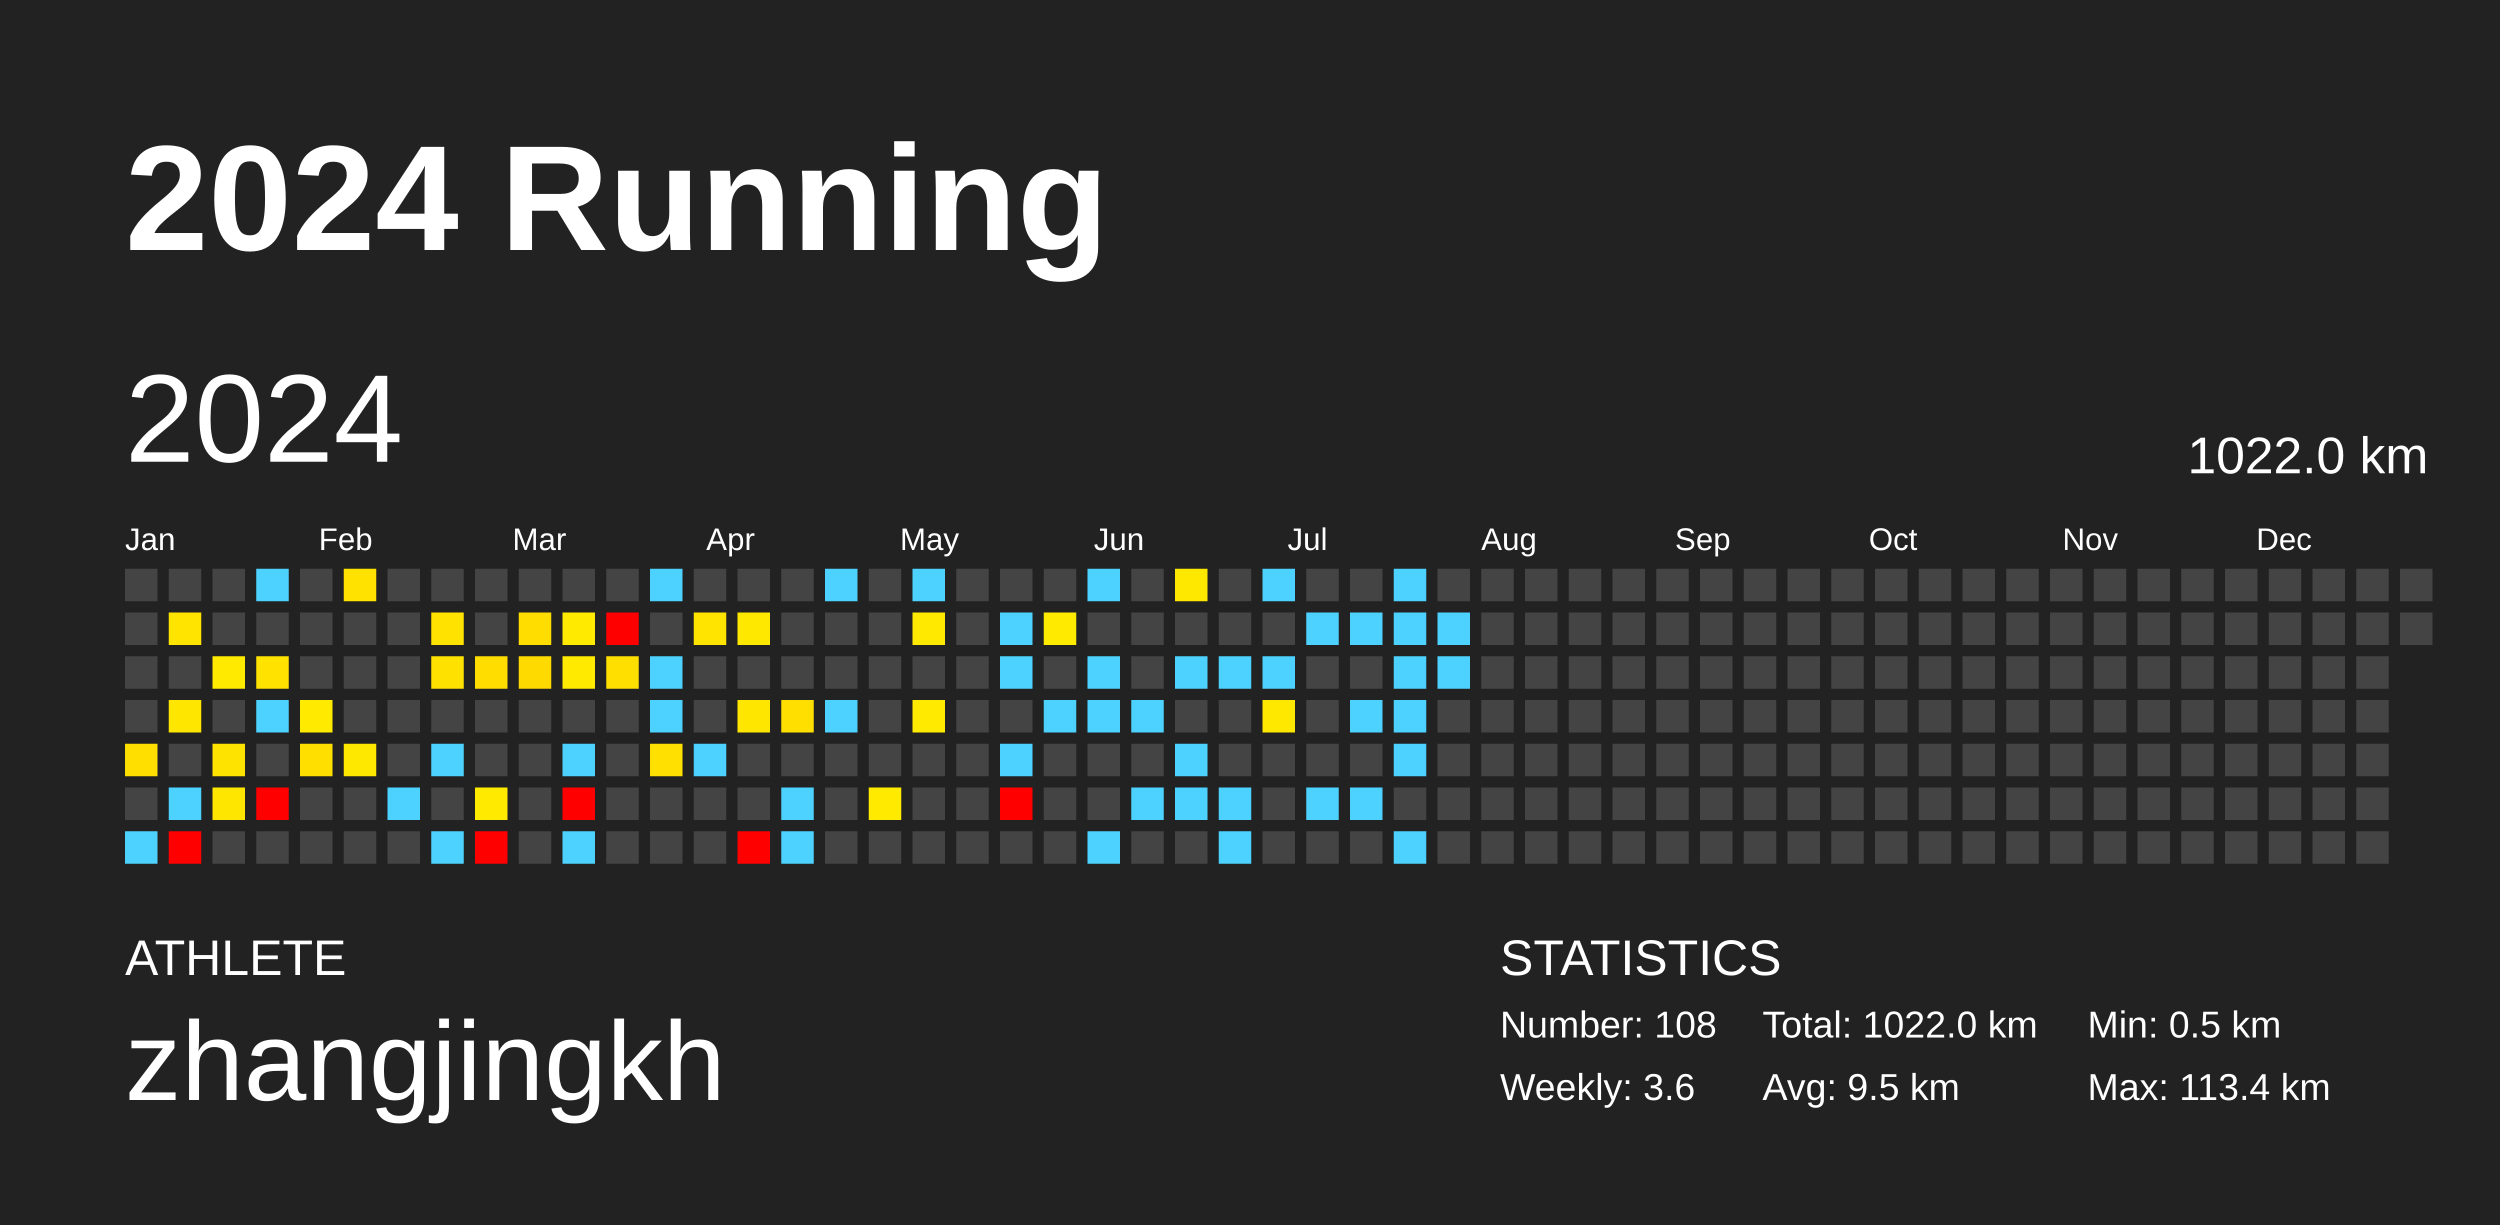
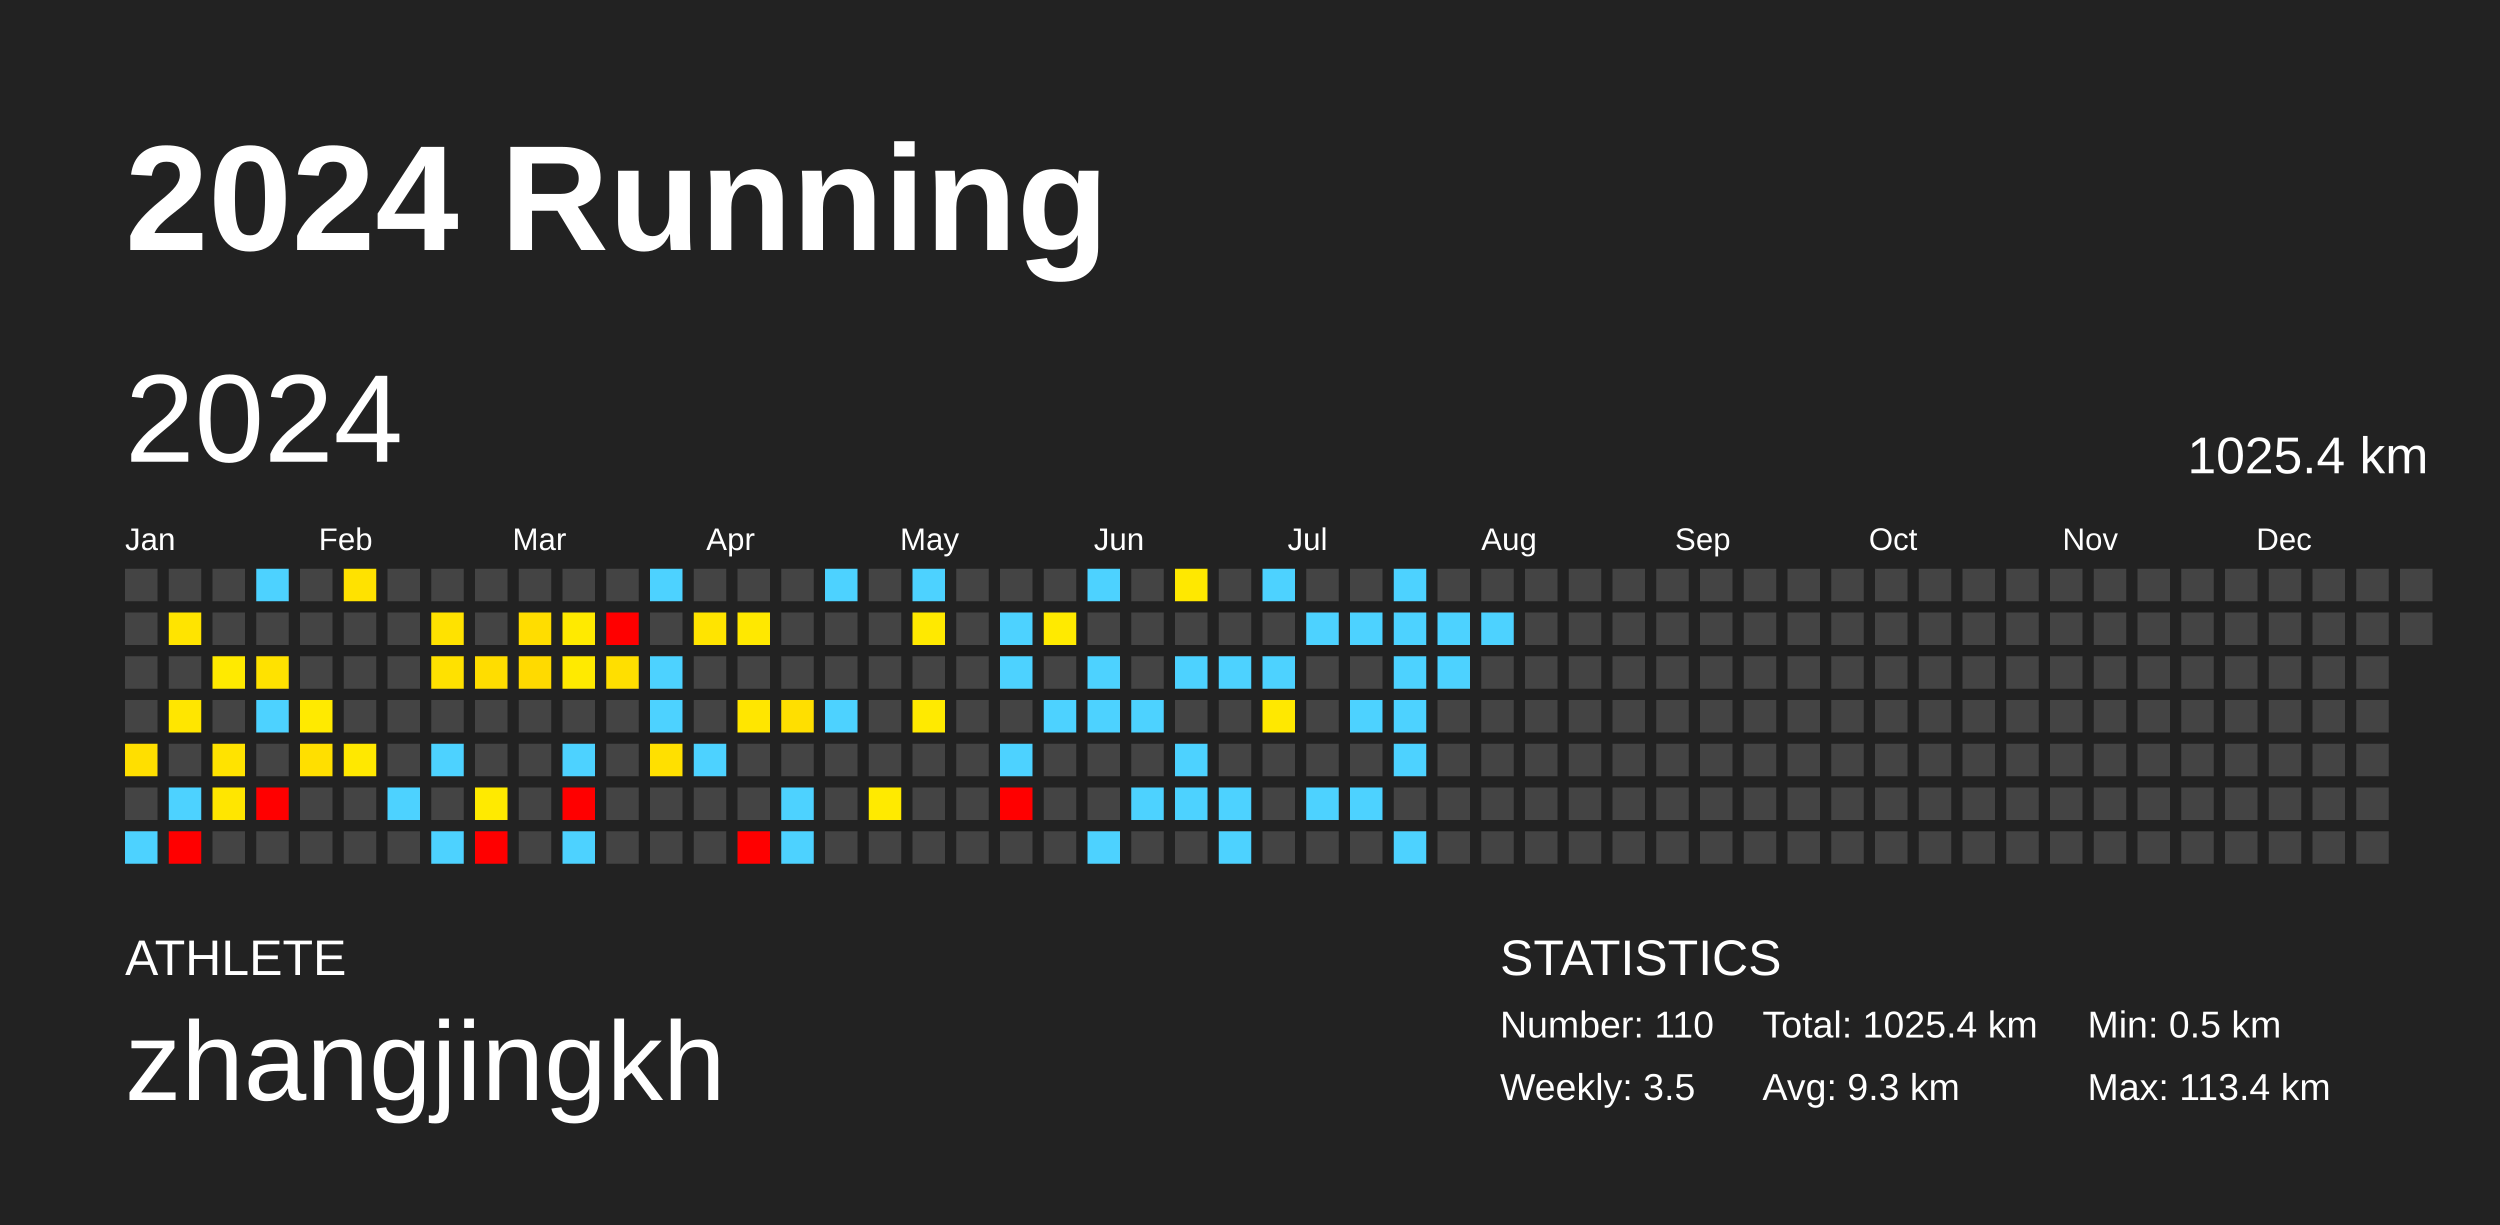
<svg xmlns="http://www.w3.org/2000/svg" baseProfile="full" height="98mm" version="1.1" viewBox="0,0,200,98" width="200mm">
  <defs />
  <rect fill="#222222" height="98" width="200" x="0" y="0" />
  <text fill="#FFFFFF" style="font-size:12px; font-family:Arial; font-weight:bold;" x="10" y="20">2024 Running</text>
  <text fill="#FFFFFF" style="font-size:4px; font-family:Arial" x="10" y="78">ATHLETE</text>
  <text fill="#FFFFFF" style="font-size:9px; font-family:Arial" x="10" y="88">zhangjingkh</text>
  <text fill="#FFFFFF" style="font-size:4px; font-family:Arial" x="120" y="78">STATISTICS</text>
-   <text fill="#FFFFFF" style="font-size:3px; font-family:Arial" x="120" y="83">Number: 108</text>
-   <text fill="#FFFFFF" style="font-size:3px; font-family:Arial" x="120" y="88">Weekly: 3.6</text>
-   <text fill="#FFFFFF" style="font-size:3px; font-family:Arial" x="141" y="83">Total: 1022.0 km</text>
-   <text fill="#FFFFFF" style="font-size:3px; font-family:Arial" x="141" y="88">Avg: 9.5 km</text>
+   <text fill="#FFFFFF" style="font-size:3px; font-family:Arial" x="120" y="83">Number: 110</text>
+   <text fill="#FFFFFF" style="font-size:3px; font-family:Arial" x="120" y="88">Weekly: 3.5</text>
+   <text fill="#FFFFFF" style="font-size:3px; font-family:Arial" x="141" y="83">Total: 1025.4 km</text>
+   <text fill="#FFFFFF" style="font-size:3px; font-family:Arial" x="141" y="88">Avg: 9.3 km</text>
  <text fill="#FFFFFF" style="font-size:3px; font-family:Arial" x="167" y="83">Min: 0.5 km</text>
  <text fill="#FFFFFF" style="font-size:3px; font-family:Arial" x="167" y="88">Max: 113.4 km</text>
  <text dominant-baseline="hanging" fill="#FFFFFF" style="font-size:10.0px; font-family:Arial;" x="10" y="30">2024</text>
-   <text dominant-baseline="hanging" fill="#FFFFFF" style="font-size:4.125px; font-family:Arial;" x="175" y="35">1022.0 km</text>
+   <text dominant-baseline="hanging" fill="#FFFFFF" style="font-size:4.125px; font-family:Arial;" x="175" y="35">1025.4 km</text>
  <text fill="#FFFFFF" style="font-size:2.5px; font-family:Arial" x="10.0" y="44">Jan</text>
  <text fill="#FFFFFF" style="font-size:2.5px; font-family:Arial" x="25.5" y="44">Feb</text>
  <text fill="#FFFFFF" style="font-size:2.5px; font-family:Arial" x="41.0" y="44">Mar</text>
  <text fill="#FFFFFF" style="font-size:2.5px; font-family:Arial" x="56.5" y="44">Apr</text>
  <text fill="#FFFFFF" style="font-size:2.5px; font-family:Arial" x="72.0" y="44">May</text>
  <text fill="#FFFFFF" style="font-size:2.5px; font-family:Arial" x="87.5" y="44">Jun</text>
  <text fill="#FFFFFF" style="font-size:2.5px; font-family:Arial" x="103.0" y="44">Jul</text>
  <text fill="#FFFFFF" style="font-size:2.5px; font-family:Arial" x="118.5" y="44">Aug</text>
  <text fill="#FFFFFF" style="font-size:2.5px; font-family:Arial" x="134.0" y="44">Sep</text>
  <text fill="#FFFFFF" style="font-size:2.5px; font-family:Arial" x="149.5" y="44">Oct</text>
  <text fill="#FFFFFF" style="font-size:2.5px; font-family:Arial" x="165.0" y="44">Nov</text>
  <text fill="#FFFFFF" style="font-size:2.5px; font-family:Arial" x="180.5" y="44">Dec</text>
  <rect fill="#444444" height="2.6" width="2.6" x="10.0" y="45.5" />
  <rect fill="#444444" height="2.6" width="2.6" x="10.0" y="49.0" />
  <rect fill="#444444" height="2.6" width="2.6" x="10.0" y="52.5" />
  <rect fill="#444444" height="2.6" width="2.6" x="10.0" y="56.0" />
  <rect fill="#ffdf00" height="2.6" width="2.6" x="10.0" y="59.5" />
  <rect fill="#444444" height="2.6" width="2.6" x="10.0" y="63.0" />
  <rect fill="#4dd2ff" height="2.6" width="2.6" x="10.0" y="66.5" />
  <rect fill="#444444" height="2.6" width="2.6" x="13.5" y="45.5" />
  <rect fill="#ffe400" height="2.6" width="2.6" x="13.5" y="49.0" />
  <rect fill="#444444" height="2.6" width="2.6" x="13.5" y="52.5" />
  <rect fill="#ffe600" height="2.6" width="2.6" x="13.5" y="56.0" />
  <rect fill="#444444" height="2.6" width="2.6" x="13.5" y="59.5" />
  <rect fill="#4dd2ff" height="2.6" width="2.6" x="13.5" y="63.0" />
  <rect fill="red" height="2.6" width="2.6" x="13.5" y="66.5" />
  <rect fill="#444444" height="2.6" width="2.6" x="17.0" y="45.5" />
  <rect fill="#444444" height="2.6" width="2.6" x="17.0" y="49.0" />
  <rect fill="#ffea00" height="2.6" width="2.6" x="17.0" y="52.5" />
  <rect fill="#444444" height="2.6" width="2.6" x="17.0" y="56.0" />
  <rect fill="#ffe300" height="2.6" width="2.6" x="17.0" y="59.5" />
  <rect fill="#ffe600" height="2.6" width="2.6" x="17.0" y="63.0" />
  <rect fill="#444444" height="2.6" width="2.6" x="17.0" y="66.5" />
  <rect fill="#4dd2ff" height="2.6" width="2.6" x="20.5" y="45.5" />
  <rect fill="#444444" height="2.6" width="2.6" x="20.5" y="49.0" />
  <rect fill="#ffe200" height="2.6" width="2.6" x="20.5" y="52.5" />
  <rect fill="#4dd2ff" height="2.6" width="2.6" x="20.5" y="56.0" />
  <rect fill="#444444" height="2.6" width="2.6" x="20.5" y="59.5" />
  <rect fill="red" height="2.6" width="2.6" x="20.5" y="63.0" />
  <rect fill="#444444" height="2.6" width="2.6" x="20.5" y="66.5" />
  <rect fill="#444444" height="2.6" width="2.6" x="24.0" y="45.5" />
  <rect fill="#444444" height="2.6" width="2.6" x="24.0" y="49.0" />
  <rect fill="#444444" height="2.6" width="2.6" x="24.0" y="52.5" />
  <rect fill="#ffea00" height="2.6" width="2.6" x="24.0" y="56.0" />
  <rect fill="#ffdf00" height="2.6" width="2.6" x="24.0" y="59.5" />
  <rect fill="#444444" height="2.6" width="2.6" x="24.0" y="63.0" />
  <rect fill="#444444" height="2.6" width="2.6" x="24.0" y="66.5" />
  <rect fill="#ffe200" height="2.6" width="2.6" x="27.5" y="45.5" />
  <rect fill="#444444" height="2.6" width="2.6" x="27.5" y="49.0" />
  <rect fill="#444444" height="2.6" width="2.6" x="27.5" y="52.5" />
  <rect fill="#444444" height="2.6" width="2.6" x="27.5" y="56.0" />
  <rect fill="#ffe800" height="2.6" width="2.6" x="27.5" y="59.5" />
  <rect fill="#444444" height="2.6" width="2.6" x="27.5" y="63.0" />
  <rect fill="#444444" height="2.6" width="2.6" x="27.5" y="66.5" />
  <rect fill="#444444" height="2.6" width="2.6" x="31.0" y="45.5" />
  <rect fill="#444444" height="2.6" width="2.6" x="31.0" y="49.0" />
  <rect fill="#444444" height="2.6" width="2.6" x="31.0" y="52.5" />
  <rect fill="#444444" height="2.6" width="2.6" x="31.0" y="56.0" />
  <rect fill="#444444" height="2.6" width="2.6" x="31.0" y="59.5" />
  <rect fill="#4dd2ff" height="2.6" width="2.6" x="31.0" y="63.0" />
  <rect fill="#444444" height="2.6" width="2.6" x="31.0" y="66.5" />
  <rect fill="#444444" height="2.6" width="2.6" x="34.5" y="45.5" />
  <rect fill="#ffe200" height="2.6" width="2.6" x="34.5" y="49.0" />
  <rect fill="#ffe100" height="2.6" width="2.6" x="34.5" y="52.5" />
  <rect fill="#444444" height="2.6" width="2.6" x="34.5" y="56.0" />
  <rect fill="#4dd2ff" height="2.6" width="2.6" x="34.5" y="59.5" />
  <rect fill="#444444" height="2.6" width="2.6" x="34.5" y="63.0" />
  <rect fill="#4dd2ff" height="2.6" width="2.6" x="34.5" y="66.5" />
  <rect fill="#444444" height="2.6" width="2.6" x="38.0" y="45.5" />
  <rect fill="#444444" height="2.6" width="2.6" x="38.0" y="49.0" />
  <rect fill="#ffdd00" height="2.6" width="2.6" x="38.0" y="52.5" />
  <rect fill="#444444" height="2.6" width="2.6" x="38.0" y="56.0" />
  <rect fill="#444444" height="2.6" width="2.6" x="38.0" y="59.5" />
  <rect fill="#ffea00" height="2.6" width="2.6" x="38.0" y="63.0" />
  <rect fill="red" height="2.6" width="2.6" x="38.0" y="66.5" />
  <rect fill="#444444" height="2.6" width="2.6" x="41.5" y="45.5" />
  <rect fill="#ffdd00" height="2.6" width="2.6" x="41.5" y="49.0" />
  <rect fill="#ffda00" height="2.6" width="2.6" x="41.5" y="52.5" />
  <rect fill="#444444" height="2.6" width="2.6" x="41.5" y="56.0" />
  <rect fill="#444444" height="2.6" width="2.6" x="41.5" y="59.5" />
  <rect fill="#444444" height="2.6" width="2.6" x="41.5" y="63.0" />
  <rect fill="#444444" height="2.6" width="2.6" x="41.5" y="66.5" />
  <rect fill="#444444" height="2.6" width="2.6" x="45.0" y="45.5" />
  <rect fill="#ffea00" height="2.6" width="2.6" x="45.0" y="49.0" />
  <rect fill="#ffea00" height="2.6" width="2.6" x="45.0" y="52.5" />
  <rect fill="#444444" height="2.6" width="2.6" x="45.0" y="56.0" />
  <rect fill="#4dd2ff" height="2.6" width="2.6" x="45.0" y="59.5" />
  <rect fill="red" height="2.6" width="2.6" x="45.0" y="63.0" />
  <rect fill="#4dd2ff" height="2.6" width="2.6" x="45.0" y="66.5" />
  <rect fill="#444444" height="2.6" width="2.6" x="48.5" y="45.5" />
  <rect fill="red" height="2.6" width="2.6" x="48.5" y="49.0" />
  <rect fill="#ffdf00" height="2.6" width="2.6" x="48.5" y="52.5" />
  <rect fill="#444444" height="2.6" width="2.6" x="48.5" y="56.0" />
  <rect fill="#444444" height="2.6" width="2.6" x="48.5" y="59.5" />
  <rect fill="#444444" height="2.6" width="2.6" x="48.5" y="63.0" />
  <rect fill="#444444" height="2.6" width="2.6" x="48.5" y="66.5" />
  <rect fill="#4dd2ff" height="2.6" width="2.6" x="52.0" y="45.5" />
  <rect fill="#444444" height="2.6" width="2.6" x="52.0" y="49.0" />
  <rect fill="#4dd2ff" height="2.6" width="2.6" x="52.0" y="52.5" />
  <rect fill="#4dd2ff" height="2.6" width="2.6" x="52.0" y="56.0" />
  <rect fill="#ffe000" height="2.6" width="2.6" x="52.0" y="59.5" />
  <rect fill="#444444" height="2.6" width="2.6" x="52.0" y="63.0" />
  <rect fill="#444444" height="2.6" width="2.6" x="52.0" y="66.5" />
  <rect fill="#444444" height="2.6" width="2.6" x="55.5" y="45.5" />
  <rect fill="#ffe400" height="2.6" width="2.6" x="55.5" y="49.0" />
  <rect fill="#444444" height="2.6" width="2.6" x="55.5" y="52.5" />
  <rect fill="#444444" height="2.6" width="2.6" x="55.5" y="56.0" />
  <rect fill="#4dd2ff" height="2.6" width="2.6" x="55.5" y="59.5" />
  <rect fill="#444444" height="2.6" width="2.6" x="55.5" y="63.0" />
  <rect fill="#444444" height="2.6" width="2.6" x="55.5" y="66.5" />
  <rect fill="#444444" height="2.6" width="2.6" x="59.0" y="45.5" />
  <rect fill="#ffe800" height="2.6" width="2.6" x="59.0" y="49.0" />
  <rect fill="#444444" height="2.6" width="2.6" x="59.0" y="52.5" />
  <rect fill="#ffe600" height="2.6" width="2.6" x="59.0" y="56.0" />
  <rect fill="#444444" height="2.6" width="2.6" x="59.0" y="59.5" />
  <rect fill="#444444" height="2.6" width="2.6" x="59.0" y="63.0" />
  <rect fill="red" height="2.6" width="2.6" x="59.0" y="66.5" />
  <rect fill="#444444" height="2.6" width="2.6" x="62.5" y="45.5" />
  <rect fill="#444444" height="2.6" width="2.6" x="62.5" y="49.0" />
  <rect fill="#444444" height="2.6" width="2.6" x="62.5" y="52.5" />
  <rect fill="#ffdf00" height="2.6" width="2.6" x="62.5" y="56.0" />
  <rect fill="#444444" height="2.6" width="2.6" x="62.5" y="59.5" />
  <rect fill="#4dd2ff" height="2.6" width="2.6" x="62.5" y="63.0" />
  <rect fill="#4dd2ff" height="2.6" width="2.6" x="62.5" y="66.5" />
  <rect fill="#4dd2ff" height="2.6" width="2.6" x="66.0" y="45.5" />
  <rect fill="#444444" height="2.6" width="2.6" x="66.0" y="49.0" />
  <rect fill="#444444" height="2.6" width="2.6" x="66.0" y="52.5" />
  <rect fill="#4dd2ff" height="2.6" width="2.6" x="66.0" y="56.0" />
  <rect fill="#444444" height="2.6" width="2.6" x="66.0" y="59.5" />
  <rect fill="#444444" height="2.6" width="2.6" x="66.0" y="63.0" />
  <rect fill="#444444" height="2.6" width="2.6" x="66.0" y="66.5" />
  <rect fill="#444444" height="2.6" width="2.6" x="69.5" y="45.5" />
  <rect fill="#444444" height="2.6" width="2.6" x="69.5" y="49.0" />
  <rect fill="#444444" height="2.6" width="2.6" x="69.5" y="52.5" />
  <rect fill="#444444" height="2.6" width="2.6" x="69.5" y="56.0" />
  <rect fill="#444444" height="2.6" width="2.6" x="69.5" y="59.5" />
  <rect fill="#ffea00" height="2.6" width="2.6" x="69.5" y="63.0" />
  <rect fill="#444444" height="2.6" width="2.6" x="69.5" y="66.5" />
  <rect fill="#4dd2ff" height="2.6" width="2.6" x="73.0" y="45.5" />
  <rect fill="#ffe900" height="2.6" width="2.6" x="73.0" y="49.0" />
  <rect fill="#444444" height="2.6" width="2.6" x="73.0" y="52.5" />
  <rect fill="#ffea00" height="2.6" width="2.6" x="73.0" y="56.0" />
  <rect fill="#444444" height="2.6" width="2.6" x="73.0" y="59.5" />
  <rect fill="#444444" height="2.6" width="2.6" x="73.0" y="63.0" />
  <rect fill="#444444" height="2.6" width="2.6" x="73.0" y="66.5" />
  <rect fill="#444444" height="2.6" width="2.6" x="76.5" y="45.5" />
  <rect fill="#444444" height="2.6" width="2.6" x="76.5" y="49.0" />
  <rect fill="#444444" height="2.6" width="2.6" x="76.5" y="52.5" />
  <rect fill="#444444" height="2.6" width="2.6" x="76.5" y="56.0" />
  <rect fill="#444444" height="2.6" width="2.6" x="76.5" y="59.5" />
  <rect fill="#444444" height="2.6" width="2.6" x="76.5" y="63.0" />
  <rect fill="#444444" height="2.6" width="2.6" x="76.5" y="66.5" />
  <rect fill="#444444" height="2.6" width="2.6" x="80.0" y="45.5" />
  <rect fill="#4dd2ff" height="2.6" width="2.6" x="80.0" y="49.0" />
  <rect fill="#4dd2ff" height="2.6" width="2.6" x="80.0" y="52.5" />
  <rect fill="#444444" height="2.6" width="2.6" x="80.0" y="56.0" />
  <rect fill="#4dd2ff" height="2.6" width="2.6" x="80.0" y="59.5" />
  <rect fill="red" height="2.6" width="2.6" x="80.0" y="63.0" />
  <rect fill="#444444" height="2.6" width="2.6" x="80.0" y="66.5" />
  <rect fill="#444444" height="2.6" width="2.6" x="83.5" y="45.5" />
  <rect fill="#ffea00" height="2.6" width="2.6" x="83.5" y="49.0" />
  <rect fill="#444444" height="2.6" width="2.6" x="83.5" y="52.5" />
  <rect fill="#4dd2ff" height="2.6" width="2.6" x="83.5" y="56.0" />
  <rect fill="#444444" height="2.6" width="2.6" x="83.5" y="59.5" />
  <rect fill="#444444" height="2.6" width="2.6" x="83.5" y="63.0" />
  <rect fill="#444444" height="2.6" width="2.6" x="83.5" y="66.5" />
  <rect fill="#4dd2ff" height="2.6" width="2.6" x="87.0" y="45.5" />
  <rect fill="#444444" height="2.6" width="2.6" x="87.0" y="49.0" />
  <rect fill="#4dd2ff" height="2.6" width="2.6" x="87.0" y="52.5" />
  <rect fill="#4dd2ff" height="2.6" width="2.6" x="87.0" y="56.0" />
  <rect fill="#444444" height="2.6" width="2.6" x="87.0" y="59.5" />
  <rect fill="#444444" height="2.6" width="2.6" x="87.0" y="63.0" />
  <rect fill="#4dd2ff" height="2.6" width="2.6" x="87.0" y="66.5" />
  <rect fill="#444444" height="2.6" width="2.6" x="90.5" y="45.5" />
  <rect fill="#444444" height="2.6" width="2.6" x="90.5" y="49.0" />
  <rect fill="#444444" height="2.6" width="2.6" x="90.5" y="52.5" />
  <rect fill="#4dd2ff" height="2.6" width="2.6" x="90.5" y="56.0" />
  <rect fill="#444444" height="2.6" width="2.6" x="90.5" y="59.5" />
  <rect fill="#4dd2ff" height="2.6" width="2.6" x="90.5" y="63.0" />
  <rect fill="#444444" height="2.6" width="2.6" x="90.5" y="66.5" />
  <rect fill="#ffe800" height="2.6" width="2.6" x="94.0" y="45.5" />
  <rect fill="#444444" height="2.6" width="2.6" x="94.0" y="49.0" />
  <rect fill="#4dd2ff" height="2.6" width="2.6" x="94.0" y="52.5" />
  <rect fill="#444444" height="2.6" width="2.6" x="94.0" y="56.0" />
  <rect fill="#4dd2ff" height="2.6" width="2.6" x="94.0" y="59.5" />
  <rect fill="#4dd2ff" height="2.6" width="2.6" x="94.0" y="63.0" />
  <rect fill="#444444" height="2.6" width="2.6" x="94.0" y="66.5" />
  <rect fill="#444444" height="2.6" width="2.6" x="97.5" y="45.5" />
  <rect fill="#444444" height="2.6" width="2.6" x="97.5" y="49.0" />
  <rect fill="#4dd2ff" height="2.6" width="2.6" x="97.5" y="52.5" />
  <rect fill="#444444" height="2.6" width="2.6" x="97.5" y="56.0" />
  <rect fill="#444444" height="2.6" width="2.6" x="97.5" y="59.5" />
  <rect fill="#4dd2ff" height="2.6" width="2.6" x="97.5" y="63.0" />
  <rect fill="#4dd2ff" height="2.6" width="2.6" x="97.5" y="66.5" />
  <rect fill="#4dd2ff" height="2.6" width="2.6" x="101.0" y="45.5" />
  <rect fill="#444444" height="2.6" width="2.6" x="101.0" y="49.0" />
  <rect fill="#4dd2ff" height="2.6" width="2.6" x="101.0" y="52.5" />
  <rect fill="#ffe800" height="2.6" width="2.6" x="101.0" y="56.0" />
  <rect fill="#444444" height="2.6" width="2.6" x="101.0" y="59.5" />
  <rect fill="#444444" height="2.6" width="2.6" x="101.0" y="63.0" />
  <rect fill="#444444" height="2.6" width="2.6" x="101.0" y="66.5" />
  <rect fill="#444444" height="2.6" width="2.6" x="104.5" y="45.5" />
  <rect fill="#4dd2ff" height="2.6" width="2.6" x="104.5" y="49.0" />
  <rect fill="#444444" height="2.6" width="2.6" x="104.5" y="52.5" />
  <rect fill="#444444" height="2.6" width="2.6" x="104.5" y="56.0" />
  <rect fill="#444444" height="2.6" width="2.6" x="104.5" y="59.5" />
  <rect fill="#4dd2ff" height="2.6" width="2.6" x="104.5" y="63.0" />
  <rect fill="#444444" height="2.6" width="2.6" x="104.5" y="66.5" />
  <rect fill="#444444" height="2.6" width="2.6" x="108.0" y="45.5" />
  <rect fill="#4dd2ff" height="2.6" width="2.6" x="108.0" y="49.0" />
  <rect fill="#444444" height="2.6" width="2.6" x="108.0" y="52.5" />
  <rect fill="#4dd2ff" height="2.6" width="2.6" x="108.0" y="56.0" />
  <rect fill="#444444" height="2.6" width="2.6" x="108.0" y="59.5" />
  <rect fill="#4dd2ff" height="2.6" width="2.6" x="108.0" y="63.0" />
  <rect fill="#444444" height="2.6" width="2.6" x="108.0" y="66.5" />
  <rect fill="#4dd2ff" height="2.6" width="2.6" x="111.5" y="45.5" />
  <rect fill="#4dd2ff" height="2.6" width="2.6" x="111.5" y="49.0" />
  <rect fill="#4dd2ff" height="2.6" width="2.6" x="111.5" y="52.5" />
  <rect fill="#4dd2ff" height="2.6" width="2.6" x="111.5" y="56.0" />
  <rect fill="#4dd2ff" height="2.6" width="2.6" x="111.5" y="59.5" />
  <rect fill="#444444" height="2.6" width="2.6" x="111.5" y="63.0" />
  <rect fill="#4dd2ff" height="2.6" width="2.6" x="111.5" y="66.5" />
  <rect fill="#444444" height="2.6" width="2.6" x="115.0" y="45.5" />
  <rect fill="#4dd2ff" height="2.6" width="2.6" x="115.0" y="49.0" />
  <rect fill="#4dd2ff" height="2.6" width="2.6" x="115.0" y="52.5" />
  <rect fill="#444444" height="2.6" width="2.6" x="115.0" y="56.0" />
  <rect fill="#444444" height="2.6" width="2.6" x="115.0" y="59.5" />
  <rect fill="#444444" height="2.6" width="2.6" x="115.0" y="63.0" />
  <rect fill="#444444" height="2.6" width="2.6" x="115.0" y="66.5" />
  <rect fill="#444444" height="2.6" width="2.6" x="118.5" y="45.5" />
-   <rect fill="#444444" height="2.6" width="2.6" x="118.5" y="49.0" />
+   <rect fill="#4dd2ff" height="2.6" width="2.6" x="118.5" y="49.0" />
  <rect fill="#444444" height="2.6" width="2.6" x="118.5" y="52.5" />
  <rect fill="#444444" height="2.6" width="2.6" x="118.5" y="56.0" />
  <rect fill="#444444" height="2.6" width="2.6" x="118.5" y="59.5" />
  <rect fill="#444444" height="2.6" width="2.6" x="118.5" y="63.0" />
  <rect fill="#444444" height="2.6" width="2.6" x="118.5" y="66.5" />
  <rect fill="#444444" height="2.6" width="2.6" x="122.0" y="45.5" />
  <rect fill="#444444" height="2.6" width="2.6" x="122.0" y="49.0" />
  <rect fill="#444444" height="2.6" width="2.6" x="122.0" y="52.5" />
  <rect fill="#444444" height="2.6" width="2.6" x="122.0" y="56.0" />
  <rect fill="#444444" height="2.6" width="2.6" x="122.0" y="59.5" />
  <rect fill="#444444" height="2.6" width="2.6" x="122.0" y="63.0" />
  <rect fill="#444444" height="2.6" width="2.6" x="122.0" y="66.5" />
  <rect fill="#444444" height="2.6" width="2.6" x="125.5" y="45.5" />
  <rect fill="#444444" height="2.6" width="2.6" x="125.5" y="49.0" />
  <rect fill="#444444" height="2.6" width="2.6" x="125.5" y="52.5" />
  <rect fill="#444444" height="2.6" width="2.6" x="125.5" y="56.0" />
  <rect fill="#444444" height="2.6" width="2.6" x="125.5" y="59.5" />
  <rect fill="#444444" height="2.6" width="2.6" x="125.5" y="63.0" />
  <rect fill="#444444" height="2.6" width="2.6" x="125.5" y="66.5" />
  <rect fill="#444444" height="2.6" width="2.6" x="129.0" y="45.5" />
  <rect fill="#444444" height="2.6" width="2.6" x="129.0" y="49.0" />
  <rect fill="#444444" height="2.6" width="2.6" x="129.0" y="52.5" />
  <rect fill="#444444" height="2.6" width="2.6" x="129.0" y="56.0" />
  <rect fill="#444444" height="2.6" width="2.6" x="129.0" y="59.5" />
  <rect fill="#444444" height="2.6" width="2.6" x="129.0" y="63.0" />
  <rect fill="#444444" height="2.6" width="2.6" x="129.0" y="66.5" />
  <rect fill="#444444" height="2.6" width="2.6" x="132.5" y="45.5" />
  <rect fill="#444444" height="2.6" width="2.6" x="132.5" y="49.0" />
  <rect fill="#444444" height="2.6" width="2.6" x="132.5" y="52.5" />
  <rect fill="#444444" height="2.6" width="2.6" x="132.5" y="56.0" />
  <rect fill="#444444" height="2.6" width="2.6" x="132.5" y="59.5" />
  <rect fill="#444444" height="2.6" width="2.6" x="132.5" y="63.0" />
  <rect fill="#444444" height="2.6" width="2.6" x="132.5" y="66.5" />
  <rect fill="#444444" height="2.6" width="2.6" x="136.0" y="45.5" />
  <rect fill="#444444" height="2.6" width="2.6" x="136.0" y="49.0" />
  <rect fill="#444444" height="2.6" width="2.6" x="136.0" y="52.5" />
  <rect fill="#444444" height="2.6" width="2.6" x="136.0" y="56.0" />
  <rect fill="#444444" height="2.6" width="2.6" x="136.0" y="59.5" />
  <rect fill="#444444" height="2.6" width="2.6" x="136.0" y="63.0" />
  <rect fill="#444444" height="2.6" width="2.6" x="136.0" y="66.5" />
  <rect fill="#444444" height="2.6" width="2.6" x="139.5" y="45.5" />
  <rect fill="#444444" height="2.6" width="2.6" x="139.5" y="49.0" />
  <rect fill="#444444" height="2.6" width="2.6" x="139.5" y="52.5" />
  <rect fill="#444444" height="2.6" width="2.6" x="139.5" y="56.0" />
  <rect fill="#444444" height="2.6" width="2.6" x="139.5" y="59.5" />
  <rect fill="#444444" height="2.6" width="2.6" x="139.5" y="63.0" />
  <rect fill="#444444" height="2.6" width="2.6" x="139.5" y="66.5" />
  <rect fill="#444444" height="2.6" width="2.6" x="143.0" y="45.5" />
  <rect fill="#444444" height="2.6" width="2.6" x="143.0" y="49.0" />
  <rect fill="#444444" height="2.6" width="2.6" x="143.0" y="52.5" />
  <rect fill="#444444" height="2.6" width="2.6" x="143.0" y="56.0" />
  <rect fill="#444444" height="2.6" width="2.6" x="143.0" y="59.5" />
  <rect fill="#444444" height="2.6" width="2.6" x="143.0" y="63.0" />
  <rect fill="#444444" height="2.6" width="2.6" x="143.0" y="66.5" />
  <rect fill="#444444" height="2.6" width="2.6" x="146.5" y="45.5" />
  <rect fill="#444444" height="2.6" width="2.6" x="146.5" y="49.0" />
  <rect fill="#444444" height="2.6" width="2.6" x="146.5" y="52.5" />
  <rect fill="#444444" height="2.6" width="2.6" x="146.5" y="56.0" />
  <rect fill="#444444" height="2.6" width="2.6" x="146.5" y="59.5" />
  <rect fill="#444444" height="2.6" width="2.6" x="146.5" y="63.0" />
  <rect fill="#444444" height="2.6" width="2.6" x="146.5" y="66.5" />
  <rect fill="#444444" height="2.6" width="2.6" x="150.0" y="45.5" />
  <rect fill="#444444" height="2.6" width="2.6" x="150.0" y="49.0" />
  <rect fill="#444444" height="2.6" width="2.6" x="150.0" y="52.5" />
  <rect fill="#444444" height="2.6" width="2.6" x="150.0" y="56.0" />
  <rect fill="#444444" height="2.6" width="2.6" x="150.0" y="59.5" />
  <rect fill="#444444" height="2.6" width="2.6" x="150.0" y="63.0" />
  <rect fill="#444444" height="2.6" width="2.6" x="150.0" y="66.5" />
  <rect fill="#444444" height="2.6" width="2.6" x="153.5" y="45.5" />
  <rect fill="#444444" height="2.6" width="2.6" x="153.5" y="49.0" />
  <rect fill="#444444" height="2.6" width="2.6" x="153.5" y="52.5" />
  <rect fill="#444444" height="2.6" width="2.6" x="153.5" y="56.0" />
  <rect fill="#444444" height="2.6" width="2.6" x="153.5" y="59.5" />
  <rect fill="#444444" height="2.6" width="2.6" x="153.5" y="63.0" />
  <rect fill="#444444" height="2.6" width="2.6" x="153.5" y="66.5" />
  <rect fill="#444444" height="2.6" width="2.6" x="157.0" y="45.5" />
  <rect fill="#444444" height="2.6" width="2.6" x="157.0" y="49.0" />
  <rect fill="#444444" height="2.6" width="2.6" x="157.0" y="52.5" />
  <rect fill="#444444" height="2.6" width="2.6" x="157.0" y="56.0" />
  <rect fill="#444444" height="2.6" width="2.6" x="157.0" y="59.5" />
  <rect fill="#444444" height="2.6" width="2.6" x="157.0" y="63.0" />
  <rect fill="#444444" height="2.6" width="2.6" x="157.0" y="66.5" />
  <rect fill="#444444" height="2.6" width="2.6" x="160.5" y="45.5" />
  <rect fill="#444444" height="2.6" width="2.6" x="160.5" y="49.0" />
  <rect fill="#444444" height="2.6" width="2.6" x="160.5" y="52.5" />
  <rect fill="#444444" height="2.6" width="2.6" x="160.5" y="56.0" />
  <rect fill="#444444" height="2.6" width="2.6" x="160.5" y="59.5" />
  <rect fill="#444444" height="2.6" width="2.6" x="160.5" y="63.0" />
  <rect fill="#444444" height="2.6" width="2.6" x="160.5" y="66.5" />
  <rect fill="#444444" height="2.6" width="2.6" x="164.0" y="45.5" />
  <rect fill="#444444" height="2.6" width="2.6" x="164.0" y="49.0" />
  <rect fill="#444444" height="2.6" width="2.6" x="164.0" y="52.5" />
  <rect fill="#444444" height="2.6" width="2.6" x="164.0" y="56.0" />
  <rect fill="#444444" height="2.6" width="2.6" x="164.0" y="59.5" />
  <rect fill="#444444" height="2.6" width="2.6" x="164.0" y="63.0" />
  <rect fill="#444444" height="2.6" width="2.6" x="164.0" y="66.5" />
  <rect fill="#444444" height="2.6" width="2.6" x="167.5" y="45.5" />
  <rect fill="#444444" height="2.6" width="2.6" x="167.5" y="49.0" />
  <rect fill="#444444" height="2.6" width="2.6" x="167.5" y="52.5" />
  <rect fill="#444444" height="2.6" width="2.6" x="167.5" y="56.0" />
  <rect fill="#444444" height="2.6" width="2.6" x="167.5" y="59.5" />
  <rect fill="#444444" height="2.6" width="2.6" x="167.5" y="63.0" />
  <rect fill="#444444" height="2.6" width="2.6" x="167.5" y="66.5" />
  <rect fill="#444444" height="2.6" width="2.6" x="171.0" y="45.5" />
  <rect fill="#444444" height="2.6" width="2.6" x="171.0" y="49.0" />
  <rect fill="#444444" height="2.6" width="2.6" x="171.0" y="52.5" />
  <rect fill="#444444" height="2.6" width="2.6" x="171.0" y="56.0" />
  <rect fill="#444444" height="2.6" width="2.6" x="171.0" y="59.5" />
  <rect fill="#444444" height="2.6" width="2.6" x="171.0" y="63.0" />
  <rect fill="#444444" height="2.6" width="2.6" x="171.0" y="66.5" />
  <rect fill="#444444" height="2.6" width="2.6" x="174.5" y="45.5" />
  <rect fill="#444444" height="2.6" width="2.6" x="174.5" y="49.0" />
  <rect fill="#444444" height="2.6" width="2.6" x="174.5" y="52.5" />
  <rect fill="#444444" height="2.6" width="2.6" x="174.5" y="56.0" />
  <rect fill="#444444" height="2.6" width="2.6" x="174.5" y="59.5" />
  <rect fill="#444444" height="2.6" width="2.6" x="174.5" y="63.0" />
  <rect fill="#444444" height="2.6" width="2.6" x="174.5" y="66.5" />
  <rect fill="#444444" height="2.6" width="2.6" x="178.0" y="45.5" />
  <rect fill="#444444" height="2.6" width="2.6" x="178.0" y="49.0" />
  <rect fill="#444444" height="2.6" width="2.6" x="178.0" y="52.5" />
  <rect fill="#444444" height="2.6" width="2.6" x="178.0" y="56.0" />
  <rect fill="#444444" height="2.6" width="2.6" x="178.0" y="59.5" />
  <rect fill="#444444" height="2.6" width="2.6" x="178.0" y="63.0" />
  <rect fill="#444444" height="2.6" width="2.6" x="178.0" y="66.5" />
  <rect fill="#444444" height="2.6" width="2.6" x="181.5" y="45.5" />
  <rect fill="#444444" height="2.6" width="2.6" x="181.5" y="49.0" />
  <rect fill="#444444" height="2.6" width="2.6" x="181.5" y="52.5" />
  <rect fill="#444444" height="2.6" width="2.6" x="181.5" y="56.0" />
  <rect fill="#444444" height="2.6" width="2.6" x="181.5" y="59.5" />
  <rect fill="#444444" height="2.6" width="2.6" x="181.5" y="63.0" />
  <rect fill="#444444" height="2.6" width="2.6" x="181.5" y="66.5" />
  <rect fill="#444444" height="2.6" width="2.6" x="185.0" y="45.5" />
  <rect fill="#444444" height="2.6" width="2.6" x="185.0" y="49.0" />
  <rect fill="#444444" height="2.6" width="2.6" x="185.0" y="52.5" />
  <rect fill="#444444" height="2.6" width="2.6" x="185.0" y="56.0" />
  <rect fill="#444444" height="2.6" width="2.6" x="185.0" y="59.5" />
  <rect fill="#444444" height="2.6" width="2.6" x="185.0" y="63.0" />
  <rect fill="#444444" height="2.6" width="2.6" x="185.0" y="66.5" />
  <rect fill="#444444" height="2.6" width="2.6" x="188.5" y="45.5" />
  <rect fill="#444444" height="2.6" width="2.6" x="188.5" y="49.0" />
  <rect fill="#444444" height="2.6" width="2.6" x="188.5" y="52.5" />
  <rect fill="#444444" height="2.6" width="2.6" x="188.5" y="56.0" />
  <rect fill="#444444" height="2.6" width="2.6" x="188.5" y="59.5" />
  <rect fill="#444444" height="2.6" width="2.6" x="188.5" y="63.0" />
  <rect fill="#444444" height="2.6" width="2.6" x="188.5" y="66.5" />
  <rect fill="#444444" height="2.6" width="2.6" x="192.0" y="45.5" />
  <rect fill="#444444" height="2.6" width="2.6" x="192.0" y="49.0" />
</svg>
